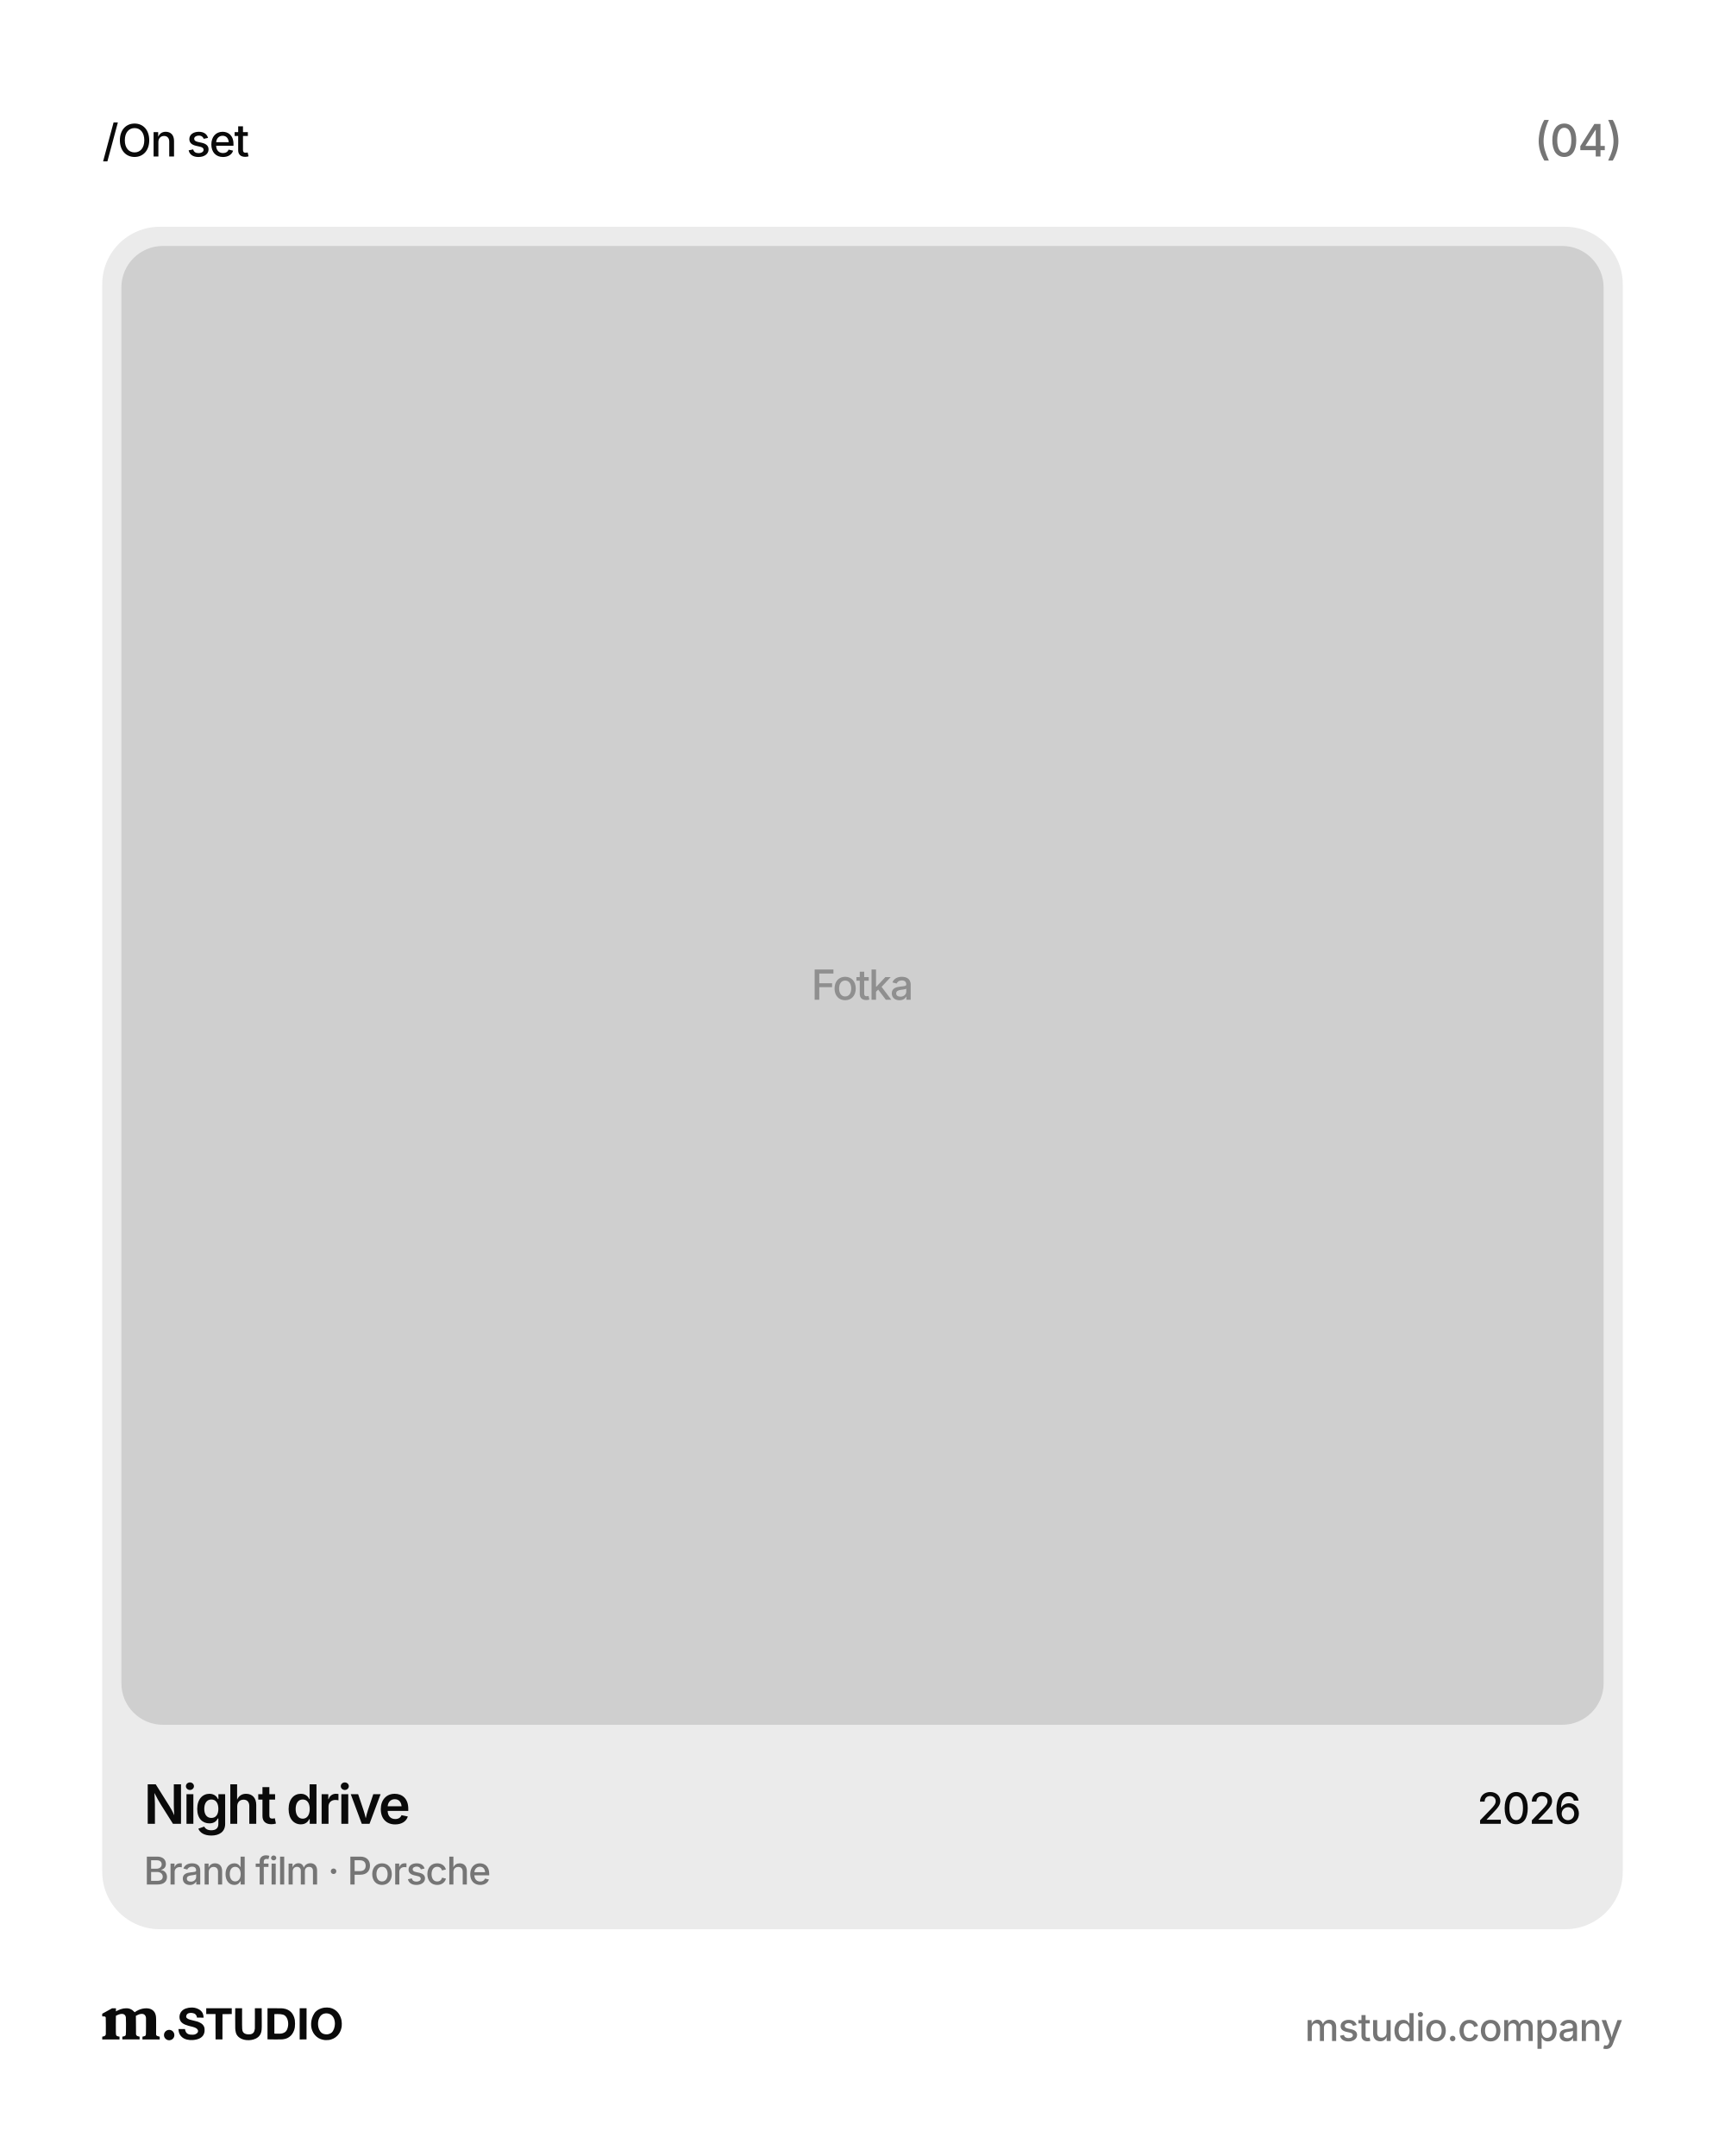
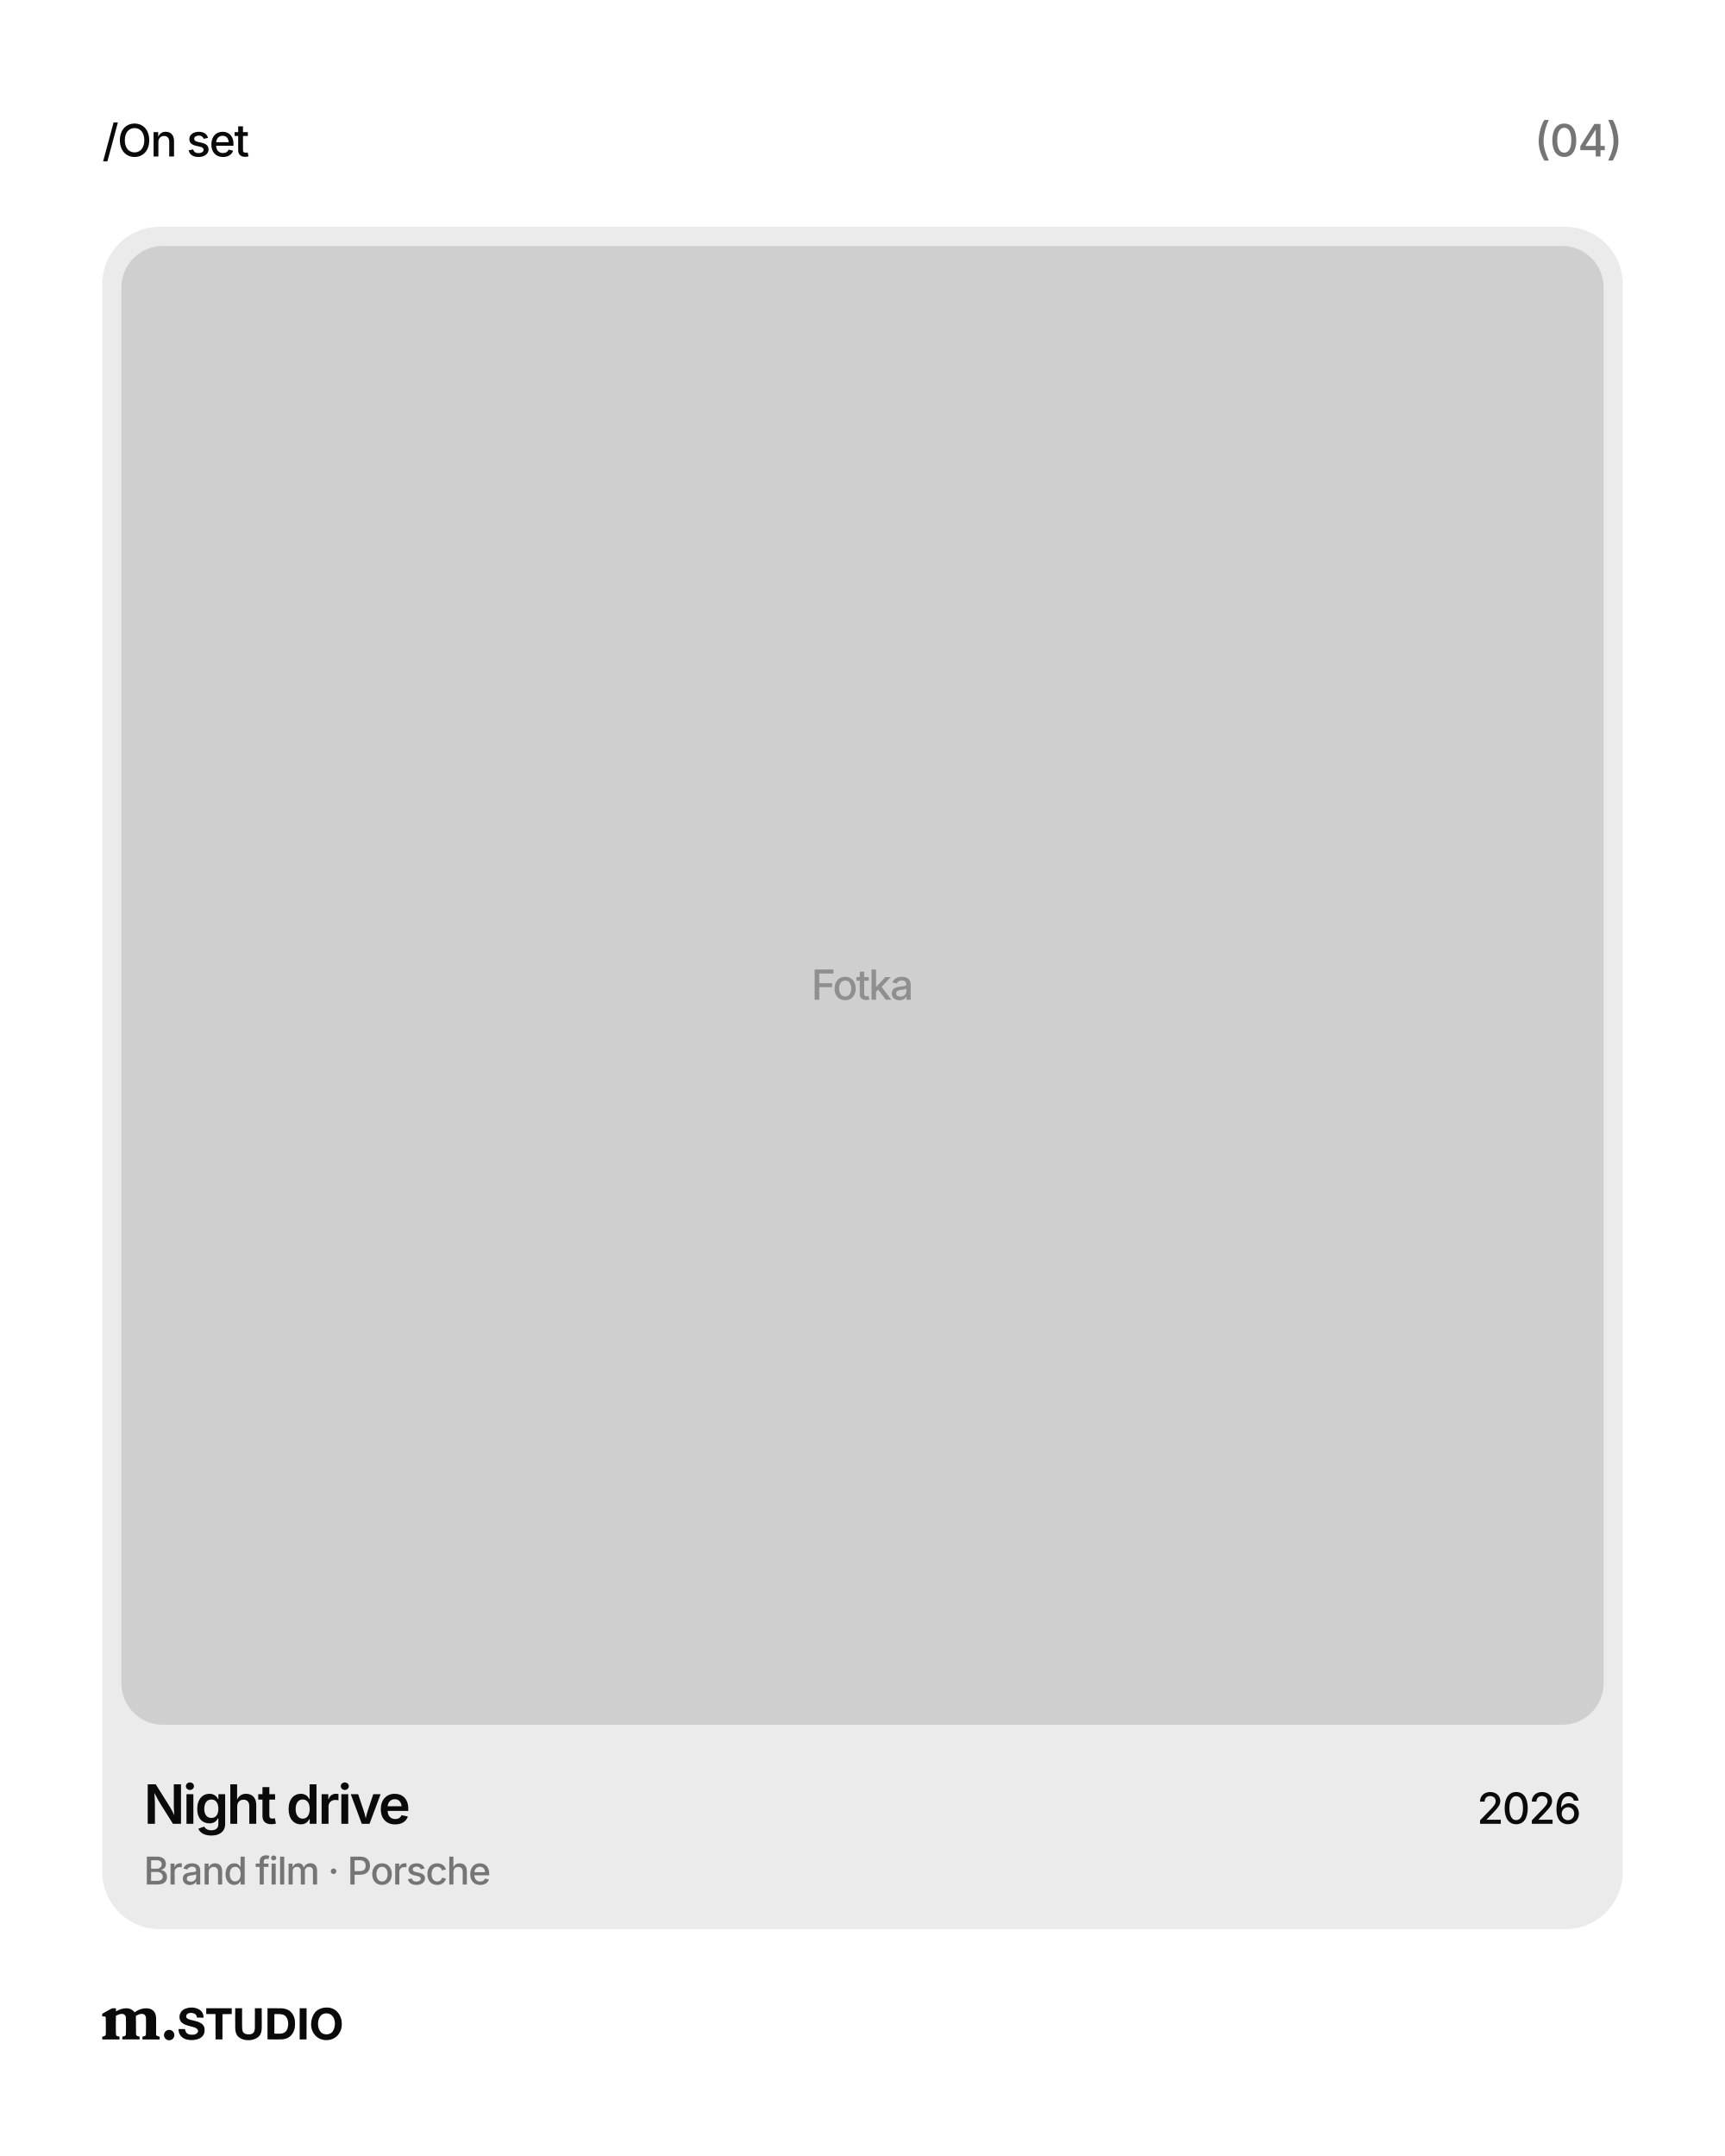
<svg xmlns="http://www.w3.org/2000/svg" width="1080" height="1350" viewBox="0 0 1080 1350">
  <rect id="Background" width="1080" height="1350" fill="#FFFFFF" />
  <g id="Section label">
    <text id="Label" x="64" y="98" font-family="Inter" font-size="28" font-weight="500" letter-spacing="-0.84" fill="#0A0A0A" text-anchor="start">/On set</text>
    <text id="Index" x="1016" y="98" font-family="Inter" font-size="28" font-weight="500" letter-spacing="-0.56" fill="#757575" text-anchor="end">(04)</text>
  </g>
  <g id="Card – Night drive">
    <rect id="Card" x="64" y="142" width="952" height="1066" rx="36" fill="#EBEBEB" />
    <rect id="Photo – vložte obrázek" x="76" y="154" width="928" height="926" rx="26" fill="#CFCFCF" />
    <text id="Hint – smazat" x="540" y="626" font-family="Inter" font-size="26" font-weight="500" letter-spacing="-1.04" fill="#8F8F8F" text-anchor="middle">Fotka</text>
    <text id="Title" x="90" y="1142" font-family="Inter" font-size="34" font-weight="600" letter-spacing="-1.36" fill="#0A0A0A" text-anchor="start">Night drive</text>
    <text id="Year" x="990" y="1142" font-family="Inter" font-size="27" font-weight="500" letter-spacing="-0.82" fill="#0A0A0A" text-anchor="end">2026</text>
    <text id="Scope" x="90" y="1180" font-family="Inter" font-size="24" font-weight="500" letter-spacing="-0.73" fill="#757575" text-anchor="start">Brand film · Porsche</text>
  </g>
  <g id="Footer">
    <g id="Logo m.STUDIO" transform="translate(64 1257) scale(0.04688)">
      <path fill="#0A0A0A" fill-rule="evenodd" d="M 879.37 436.51 C 864.89 433.36 853.86 426.92 842.98 415.27 C 811.69 381.76 821.75 327.27 863.08 306.46 C 892.07 291.86 927.01 299.29 947.94 324.50 C 956.60 334.93 961.33 346.26 962.94 360.46 C 965.06 379.12 960.44 396.23 949.28 411.08 C 933.78 431.70 905.14 442.11 879.37 436.51 Z  M 1923.50 435.50 C 1865.42 428.80 1820.12 403.39 1796.67 364.36 C 1787.73 349.47 1783.24 335.24 1779.53 310.00 C 1779.33 308.62 1778.89 305.70 1778.56 303.50 C 1778.23 301.30 1777.32 289.91 1776.53 278.19 C 1775.37 260.72 1775.22 234.60 1775.72 133.44 L 1776.32 10.00 L 1822.14 10.00 L 1867.96 10.00 L 1867.77 132.25 C 1867.52 301.63 1868.01 308.39 1882.16 329.55 C 1893.75 346.88 1915.15 356.74 1945.90 358.92 C 1991.95 362.18 2019.65 348.13 2031.46 315.51 C 2034.10 308.24 2037.31 293.82 2038.60 283.50 C 2039.01 280.20 2039.23 217.31 2039.08 143.75 L 2038.80 10.00 L 2084.26 10.00 L 2129.71 10.00 L 2130.44 138.80 C 2131.16 264.20 2131.06 274.47 2128.85 297.50 C 2123.33 355.12 2098.21 392.75 2049.74 415.99 C 2013.48 433.39 1967.20 440.54 1923.50 435.50 Z  M 1173.00 435.29 C 1164.03 434.73 1140.11 431.03 1131.50 428.86 C 1100.40 421.02 1077.96 408.95 1058.40 389.53 C 1040.08 371.35 1029.18 351.32 1022.51 323.61 C 1019.76 312.17 1018.00 300.21 1018.00 292.92 L 1018.00 287.98 L 1061.66 288.24 L 1105.31 288.50 L 1106.98 296.50 C 1109.65 309.29 1111.89 315.92 1116.59 325.05 C 1131.38 353.75 1159.23 365.37 1209.32 363.72 C 1226.43 363.16 1231.86 362.07 1244.88 356.56 C 1259.75 350.27 1271.81 339.95 1276.78 329.25 C 1279.01 324.45 1279.46 322.09 1279.48 314.98 C 1279.50 307.32 1279.16 305.77 1276.18 299.71 C 1267.45 281.98 1248.37 270.04 1212.56 259.91 C 1204.89 257.74 1197.69 255.79 1196.56 255.56 C 1195.43 255.34 1191.35 254.40 1187.50 253.48 C 1183.65 252.56 1179.60 251.63 1178.50 251.41 C 1163.24 248.40 1132.49 238.77 1105.51 228.56 C 1084.18 220.48 1061.22 203.55 1049.70 187.42 C 1043.84 179.20 1037.18 164.28 1034.34 153.00 C 1030.79 138.90 1030.58 117.28 1033.86 103.73 C 1040.18 77.68 1049.95 60.03 1067.32 43.33 C 1082.54 28.69 1097.58 19.99 1121.00 12.28 C 1145.06 4.36 1167.80 0.70 1193.00 0.69 C 1221.60 0.69 1245.09 4.95 1269.00 14.48 C 1284.23 20.55 1298.68 28.58 1309.45 36.98 C 1322.01 46.76 1334.98 62.69 1341.62 76.50 C 1348.51 90.83 1353.96 115.16 1353.99 131.76 L 1354.00 136.02 L 1309.82 135.76 L 1265.64 135.50 L 1263.96 127.00 C 1260.81 111.15 1257.26 104.12 1247.11 93.65 C 1236.14 82.33 1226.19 77.65 1205.34 73.97 C 1191.31 71.50 1180.25 71.47 1166.92 73.88 C 1143.86 78.06 1133.33 85.48 1124.76 103.63 C 1120.52 112.62 1119.69 124.25 1122.79 131.26 C 1128.10 143.26 1143.56 153.66 1167.50 161.32 C 1171.90 162.72 1183.83 165.90 1194.00 168.37 C 1266.09 185.87 1277.38 189.27 1300.80 200.54 C 1318.01 208.82 1328.59 215.93 1338.75 226.05 C 1353.72 240.96 1362.70 258.24 1366.04 278.55 C 1367.55 287.72 1367.51 314.31 1365.98 325.00 C 1364.42 335.86 1358.06 355.40 1353.33 363.91 C 1329.85 406.07 1283.94 429.01 1211.00 435.03 C 1200.81 435.87 1184.23 435.98 1173.00 435.29 Z  M 2972.50 435.38 C 2955.78 433.65 2934.56 428.70 2917.75 422.62 C 2879.75 408.86 2844.83 379.91 2822.16 343.35 C 2809.02 322.17 2796.58 289.40 2793.54 268.00 C 2793.19 265.52 2792.47 261.48 2791.94 259.00 C 2790.18 250.82 2789.21 224.60 2790.07 208.32 C 2792.40 164.38 2807.31 118.34 2831.43 80.66 C 2839.25 68.42 2840.67 66.58 2849.50 57.15 C 2874.67 30.27 2918.47 9.35 2963.90 2.52 C 2987.08 -0.97 3018.61 -0.29 3040.50 4.15 C 3090.93 14.39 3133.48 43.73 3162.40 88.19 C 3177.05 110.72 3190.18 143.78 3195.49 171.50 C 3199.83 194.18 3201.14 228.68 3198.47 250.00 C 3197.61 256.88 3196.72 263.18 3196.49 264.00 C 3196.26 264.82 3195.87 266.62 3195.61 268.00 C 3190.42 296.02 3178.32 326.19 3163.15 349.00 C 3136.86 388.52 3098.67 416.02 3052.50 428.68 C 3032.39 434.19 3024.88 435.16 3000.00 435.49 C 2987.07 435.65 2974.70 435.61 2972.50 435.38 Z  M 0.23 408.29 L 0.50 389.58 L 12.19 387.37 C 36.38 382.80 44.98 375.41 47.98 356.61 C 49.32 348.27 48.51 140.55 47.12 134.79 C 45.57 128.35 42.78 124.66 37.49 122.02 C 32.94 119.76 31.10 119.52 16.25 119.16 L -0.00 118.77 L 0.01 101.13 L 0.02 83.50 L 15.76 74.86 C 33.28 65.24 61.73 49.58 84.50 37.00 C 92.75 32.45 101.30 27.74 103.50 26.55 C 105.70 25.36 112.96 21.37 119.62 17.69 L 131.74 11.00 L 157.37 11.00 L 183.00 11.00 L 183.00 31.50 C 183.00 42.78 183.27 52.00 183.60 52.00 C 183.92 52.00 185.39 51.17 186.85 50.16 C 196.33 43.59 228.63 29.19 248.50 22.69 C 275.33 13.91 294.33 10.68 319.50 10.65 C 346.26 10.61 362.94 14.11 383.50 24.04 C 399.02 31.54 405.45 36.26 419.80 50.66 C 427.12 58.00 433.39 64.00 433.74 64.00 C 434.09 64.00 435.30 63.16 436.44 62.13 C 444.27 55.01 468.19 41.07 485.53 33.51 C 520.75 18.15 552.83 11.06 587.33 11.02 C 619.29 10.98 643.05 16.88 665.00 30.30 C 692.32 47.01 709.03 72.73 715.51 108.00 C 715.76 109.38 716.19 111.62 716.46 113.00 C 716.73 114.38 717.67 122.47 718.54 131.00 C 719.92 144.38 720.10 161.34 719.85 255.00 L 719.57 363.50 L 722.20 369.18 C 726.47 378.41 733.37 382.21 754.50 386.98 C 759.45 388.09 764.51 389.24 765.75 389.52 C 767.98 390.03 768.00 390.17 768.00 408.52 L 768.00 427.00 L 652.48 427.00 L 536.96 427.00 L 537.23 408.25 L 537.50 389.50 L 547.18 387.81 C 566.02 384.53 576.10 379.37 580.64 370.69 C 583.79 364.69 584.41 346.52 584.73 251.00 C 585.10 140.77 585.11 143.53 584.54 139.00 C 582.33 121.22 577.13 109.36 567.26 99.57 C 557.22 89.60 544.80 85.30 527.00 85.62 C 514.77 85.84 504.70 87.67 491.77 92.01 C 481.56 95.44 456.18 107.73 451.58 111.47 L 448.67 113.84 L 449.94 128.58 C 450.89 139.62 451.14 169.90 450.93 249.41 C 450.78 307.76 451.01 357.30 451.46 359.50 C 453.34 368.76 459.31 376.57 467.86 380.93 C 472.93 383.51 492.59 388.96 498.50 389.42 C 499.13 389.47 499.50 396.39 499.50 408.00 L 499.50 426.50 L 384.00 426.50 L 268.50 426.50 L 268.50 408.00 L 268.50 389.50 L 280.50 387.47 C 295.30 384.95 303.33 381.50 309.37 375.04 C 315.37 368.62 315.28 369.22 316.88 325.00 C 318.72 274.00 317.82 145.70 315.50 130.00 C 312.35 108.61 298.81 92.63 279.50 87.52 C 272.36 85.63 255.55 85.36 245.50 86.98 C 230.25 89.44 209.11 96.99 192.50 105.91 L 183.50 110.74 L 182.78 120.62 C 182.38 126.06 181.96 174.15 181.84 227.50 C 181.61 326.51 182.35 354.70 185.50 366.89 C 187.11 373.16 190.88 377.53 198.01 381.41 C 203.04 384.15 216.41 388.00 220.91 388.01 C 222.33 388.01 225.19 388.48 227.25 389.05 L 231.00 390.09 L 231.00 408.55 L 231.00 427.00 L 115.48 427.00 L -0.04 427.00 L 0.23 408.29 Z  M 1513.68 426.34 C 1513.30 425.97 1513.00 349.69 1513.00 256.83 L 1513.00 88.00 L 1451.00 88.00 L 1389.00 88.00 L 1389.00 49.00 L 1389.00 10.00 L 1559.50 10.00 L 1730.00 10.00 L 1730.00 49.00 L 1730.00 88.00 L 1710.16 88.00 C 1699.25 88.00 1671.36 88.30 1648.17 88.66 L 1606.01 89.33 L 1605.75 257.91 L 1605.50 426.50 L 1559.93 426.76 C 1534.86 426.90 1514.05 426.72 1513.68 426.34 Z  M 2207.46 425.75 C 2207.20 425.06 2207.10 331.35 2207.24 217.50 L 2207.50 10.50 L 2304.50 10.53 C 2399.96 10.55 2401.74 10.59 2416.74 12.81 C 2443.35 16.75 2461.16 22.04 2479.50 31.44 C 2512.63 48.42 2535.19 71.47 2551.99 105.50 C 2562.17 126.13 2567.07 140.70 2570.48 160.50 C 2571.34 165.45 2572.23 170.18 2572.48 171.00 C 2573.67 175.02 2575.07 199.53 2575.07 216.50 C 2575.07 233.53 2573.80 256.30 2572.46 263.00 C 2571.53 267.68 2571.01 270.50 2569.95 276.50 C 2563.58 312.64 2543.59 351.75 2519.10 376.00 C 2489.86 404.95 2458.05 419.69 2413.34 424.99 C 2397.64 426.86 2390.14 426.99 2302.22 427.00 C 2227.71 427.00 2207.84 426.74 2207.46 425.75 Z  M 2637.00 218.51 L 2637.00 10.00 L 2683.00 10.00 L 2729.00 10.00 L 2728.75 218.25 L 2728.50 426.50 L 2682.75 426.76 L 2637.00 427.02 L 2637.00 218.51 Z  M 3016.58 357.05 C 3042.73 351.53 3063.17 339.87 3075.24 323.60 C 3082.31 314.07 3092.73 293.39 3096.88 280.67 C 3110.36 239.38 3111.27 198.01 3099.52 160.50 C 3084.32 111.96 3050.22 83.15 3003.02 78.97 C 2976.31 76.60 2949.73 83.54 2930.98 97.77 C 2909.40 114.15 2892.16 145.25 2885.49 179.86 C 2880.83 204.03 2881.09 235.94 2886.14 260.50 C 2895.17 304.37 2920.07 339.01 2951.18 351.01 C 2971.29 358.76 2997.15 361.15 3016.58 357.05 Z  M 2391.42 348.01 C 2398.23 346.92 2404.86 345.62 2406.15 345.13 C 2407.44 344.64 2408.72 344.26 2409.00 344.28 C 2410.50 344.41 2421.41 340.30 2427.30 337.37 C 2452.13 325.07 2463.73 310.66 2474.35 278.91 C 2492.33 225.24 2484.06 160.20 2454.60 123.42 C 2432.91 96.34 2405.77 87.99 2339.50 88.01 C 2323.00 88.01 2307.14 88.30 2304.25 88.65 L 2299.00 89.28 L 2299.00 219.10 L 2299.00 348.93 L 2309.25 349.25 C 2314.89 349.43 2332.89 349.67 2349.27 349.79 C 2374.84 349.97 2380.78 349.72 2391.42 348.01 Z" />
    </g>
-     <text id="Web" x="1016" y="1278" font-family="Inter" font-size="24" font-weight="500" letter-spacing="-0.48" fill="#757575" text-anchor="end">mstudio.company</text>
  </g>
</svg>
